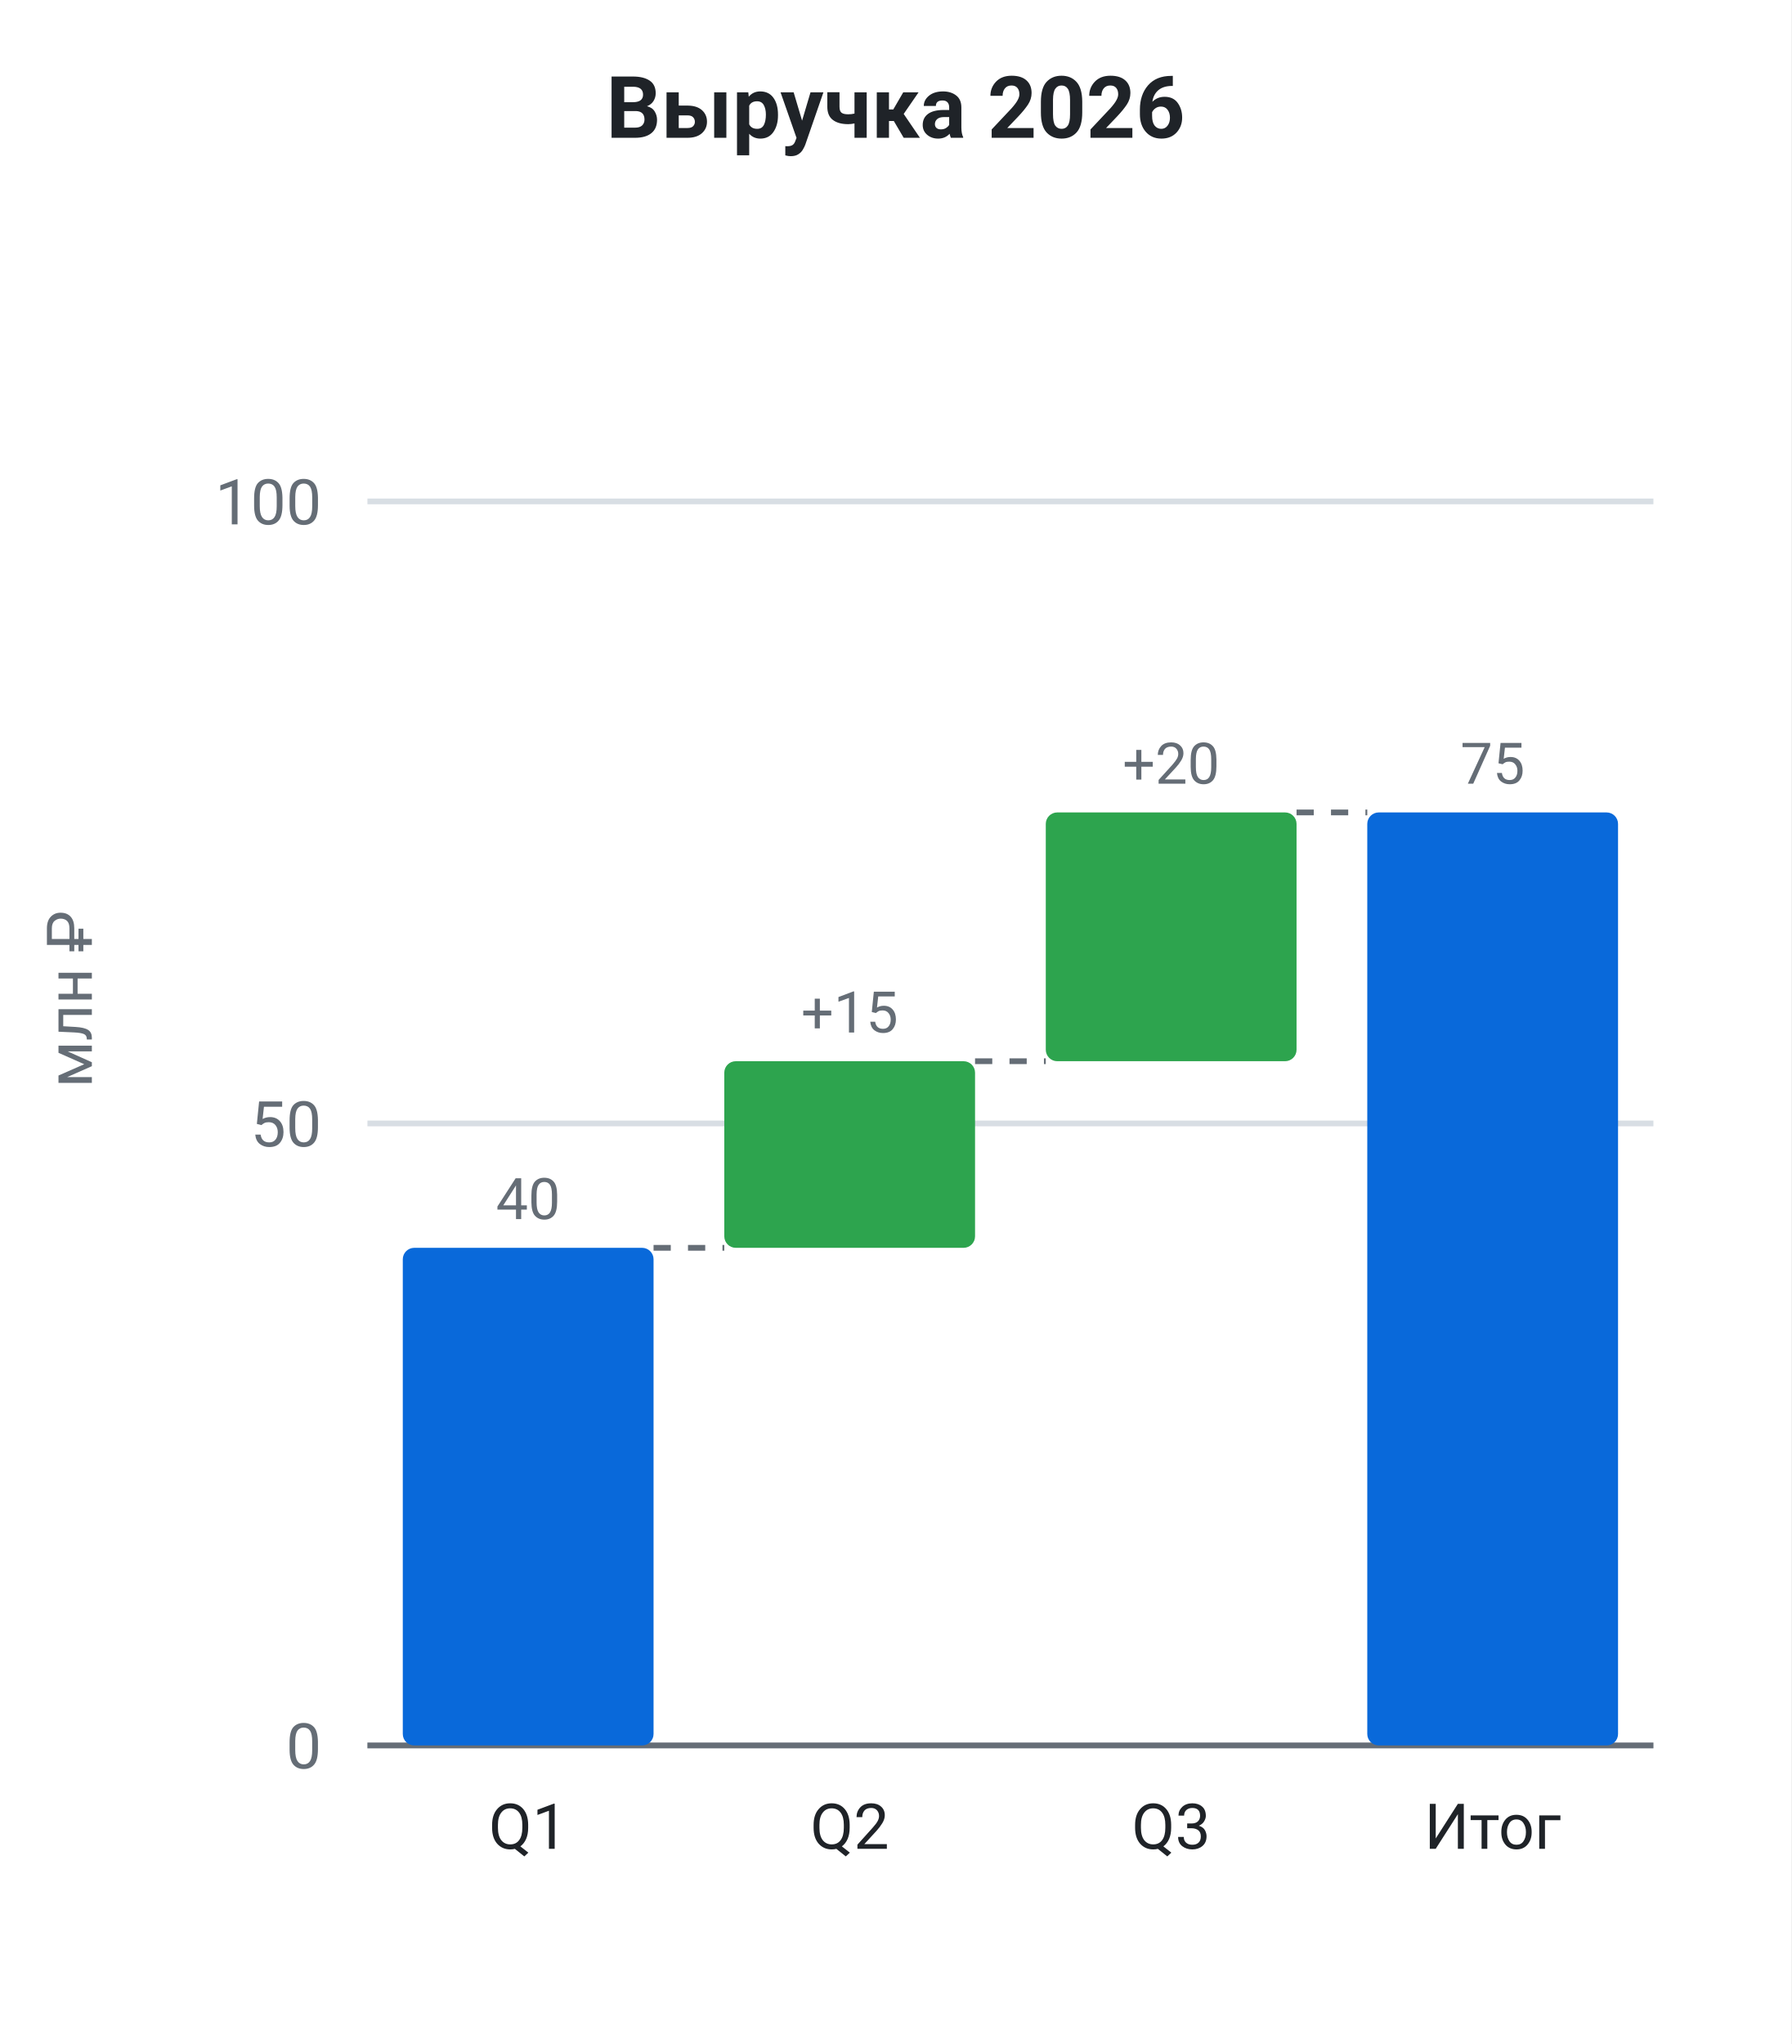
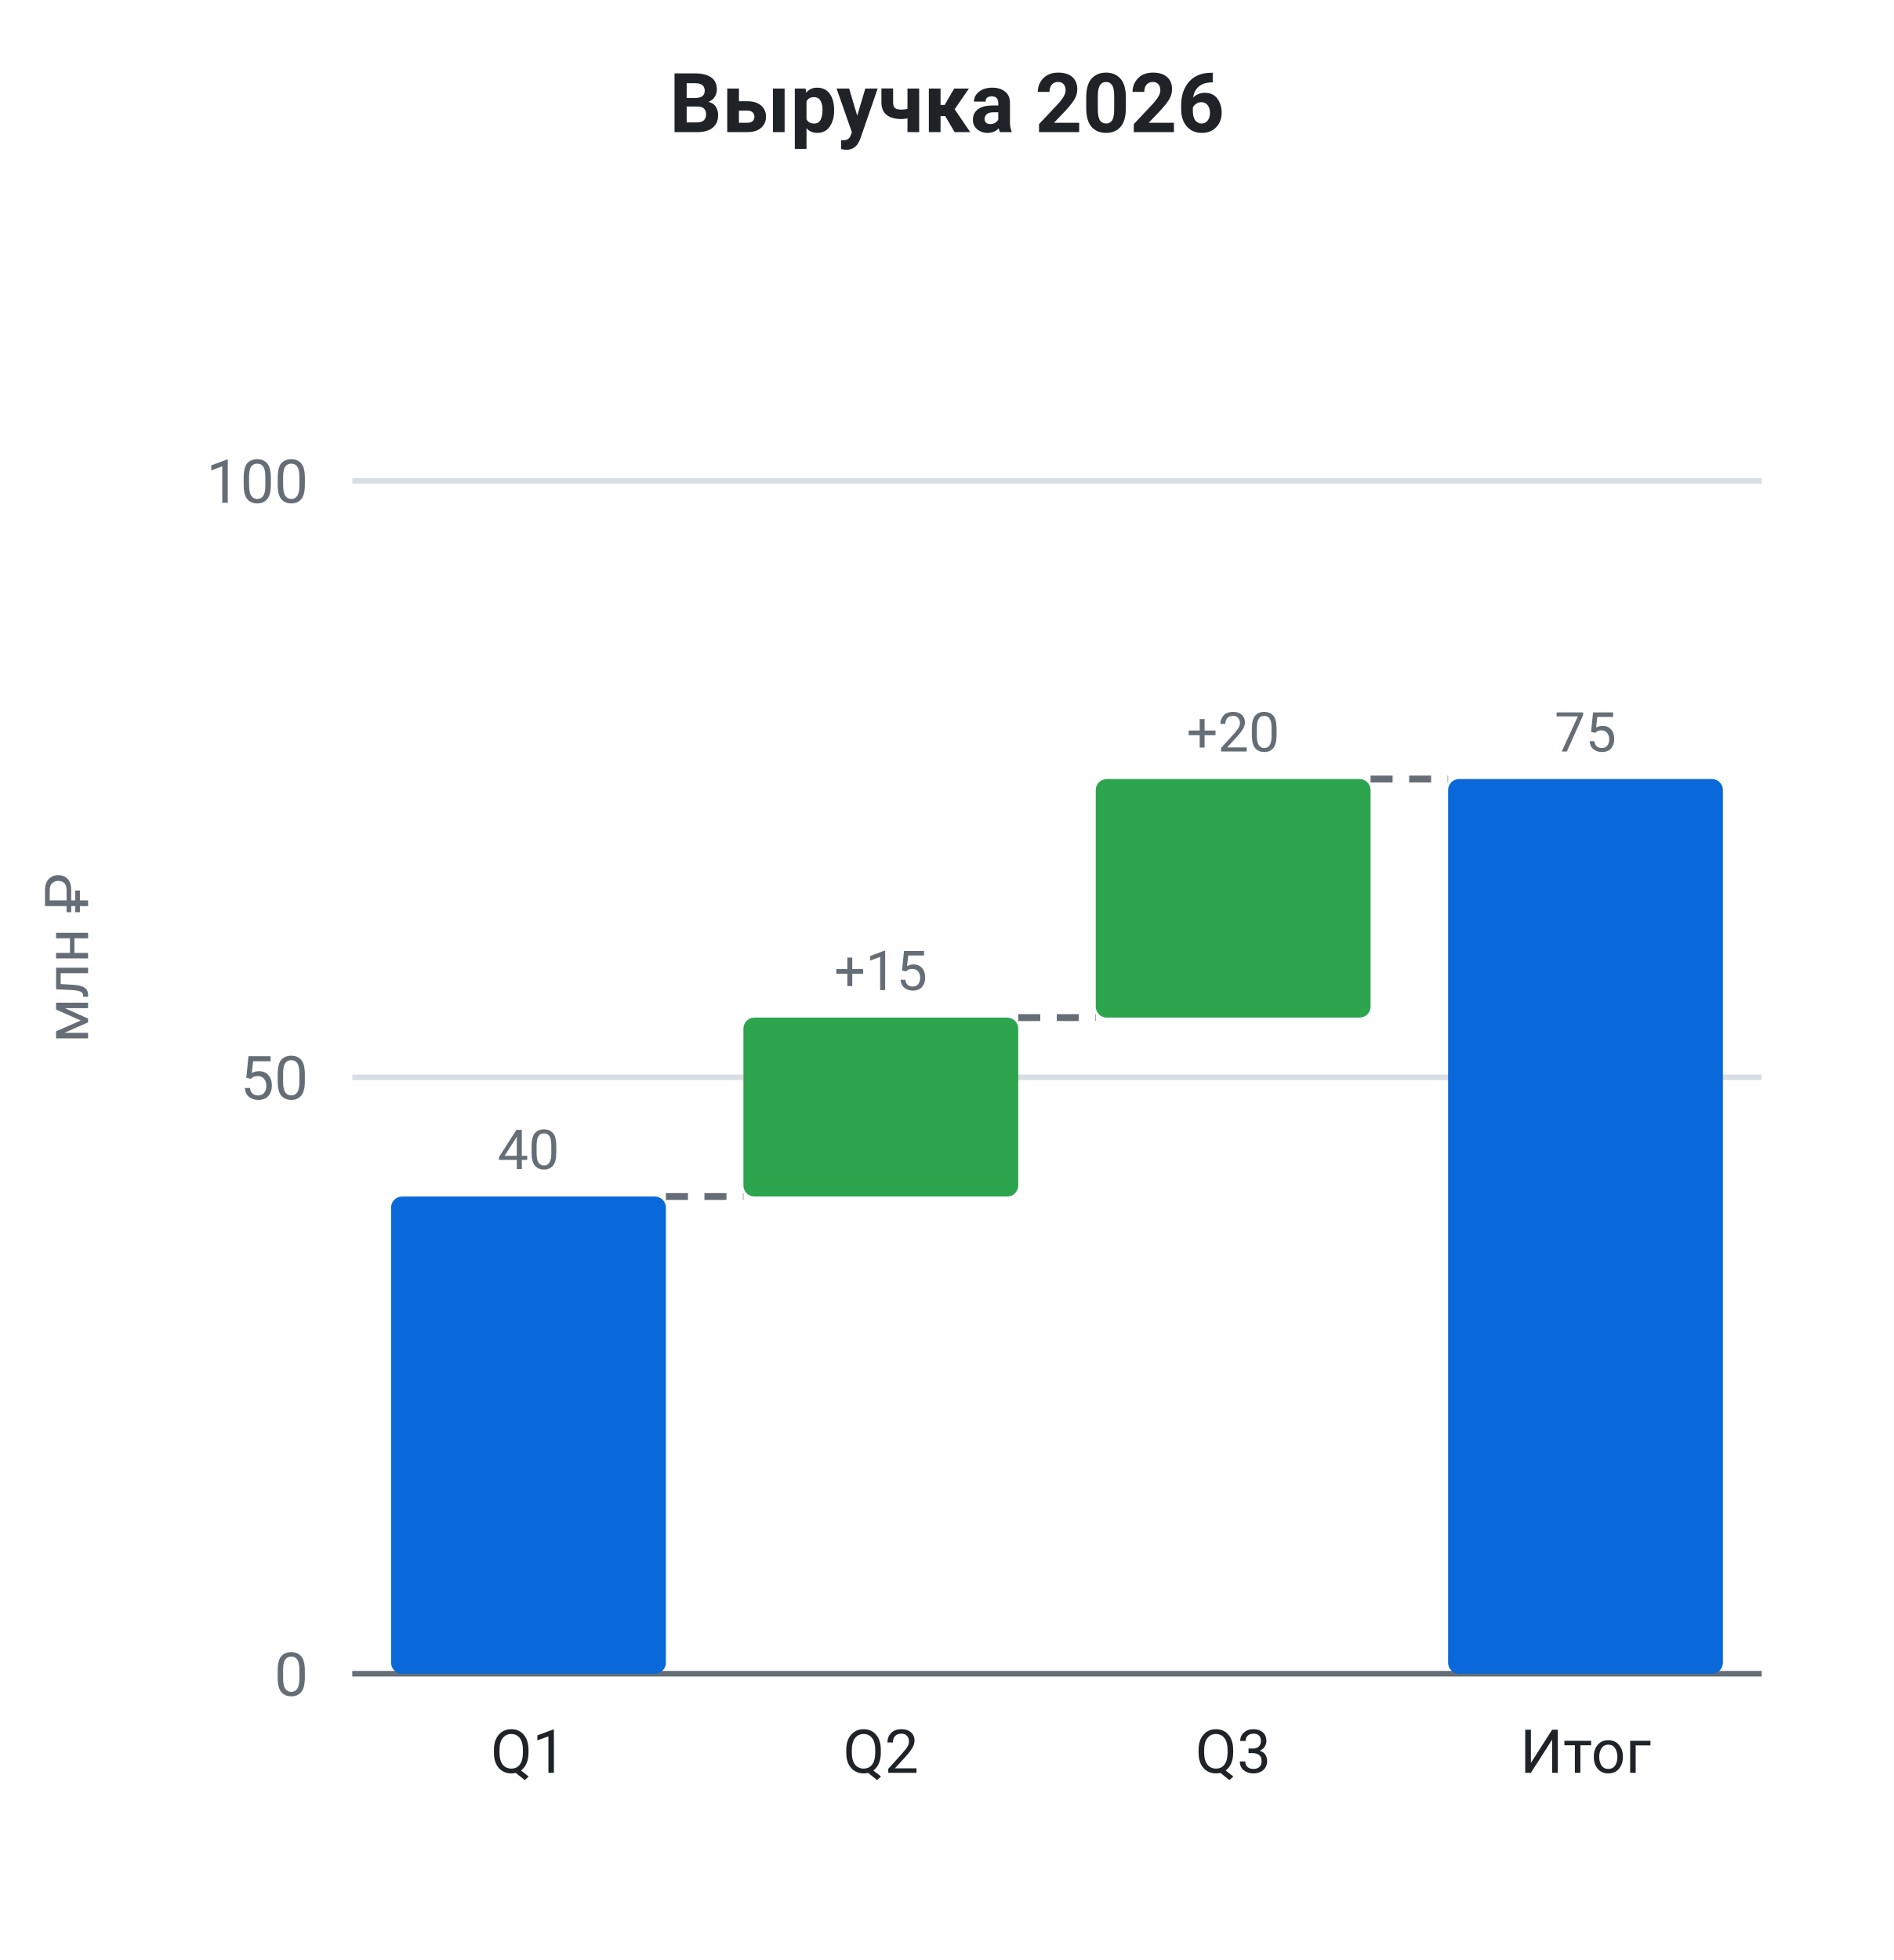
- <svg xmlns="http://www.w3.org/2000/svg" viewBox="0 0 312 356" width="312" height="356" role="img" font-family="system-ui, -apple-system, &quot;Segoe UI&quot;, Roboto, sans-serif">
-   <rect x="0" y="0" width="312" height="356" fill="#ffffff" />
-   <text x="156" y="24" fill="#1f2328" font-size="15" text-anchor="middle" font-weight="600">Выручка 2026</text>
-   <line x1="64" y1="304" x2="288" y2="304" stroke="#d8dee4" stroke-width="1" />
+ <svg xmlns="http://www.w3.org/2000/svg" viewBox="0 0 344 356" width="344" height="356" role="img" font-family="system-ui, -apple-system, &quot;Segoe UI&quot;, Roboto, sans-serif">
+   <rect x="0" y="0" width="344" height="356" fill="#ffffff" />
+   <text x="172" y="24" fill="#1f2328" font-size="15" text-anchor="middle" font-weight="600">Выручка 2026</text>
+   <line x1="64" y1="304" x2="320" y2="304" stroke="#d8dee4" stroke-width="1" />
  <text x="56" y="308" fill="#656d76" font-size="11" text-anchor="end">0</text>
-   <line x1="64" y1="195.67" x2="288" y2="195.67" stroke="#d8dee4" stroke-width="1" />
+   <line x1="64" y1="195.67" x2="320" y2="195.67" stroke="#d8dee4" stroke-width="1" />
  <text x="56" y="199.67" fill="#656d76" font-size="11" text-anchor="end">50</text>
-   <line x1="64" y1="87.33" x2="288" y2="87.33" stroke="#d8dee4" stroke-width="1" />
+   <line x1="64" y1="87.33" x2="320" y2="87.33" stroke="#d8dee4" stroke-width="1" />
  <text x="56" y="91.33" fill="#656d76" font-size="11" text-anchor="end">100</text>
  <text x="16" y="174" fill="#656d76" font-size="11" text-anchor="middle" transform="rotate(-90 16 174)">млн ₽</text>
-   <line x1="64" y1="304" x2="288" y2="304" stroke="#656d76" stroke-width="1" />
-   <line x1="113.84" y1="217.33" x2="126.16" y2="217.33" stroke="#656d76" stroke-width="1" stroke-dasharray="3 3" data-connector="1" />
-   <line x1="169.84" y1="184.83" x2="182.16" y2="184.83" stroke="#656d76" stroke-width="1" stroke-dasharray="3 3" data-connector="1" />
-   <line x1="225.84" y1="141.5" x2="238.16" y2="141.5" stroke="#656d76" stroke-width="1" stroke-dasharray="3 3" data-connector="1" />
-   <rect x="70.16" y="217.33" width="43.68" height="86.67" fill="#0969da" rx="2" data-bar="0-0" />
-   <text x="92" y="212.33" fill="#656d76" font-size="10" text-anchor="middle">40</text>
-   <text x="92" y="322" fill="#1f2328" font-size="11" text-anchor="middle">Q1</text>
-   <rect x="126.16" y="184.83" width="43.68" height="32.5" fill="#2da44e" rx="2" data-bar="0-1" />
-   <text x="148" y="179.83" fill="#656d76" font-size="10" text-anchor="middle">+15</text>
-   <text x="148" y="322" fill="#1f2328" font-size="11" text-anchor="middle">Q2</text>
-   <rect x="182.16" y="141.5" width="43.68" height="43.33" fill="#2da44e" rx="2" data-bar="0-2" />
-   <text x="204" y="136.5" fill="#656d76" font-size="10" text-anchor="middle">+20</text>
-   <text x="204" y="322" fill="#1f2328" font-size="11" text-anchor="middle">Q3</text>
-   <rect x="238.16" y="141.5" width="43.68" height="162.5" fill="#0969da" rx="2" data-bar="0-3" />
-   <text x="260" y="136.5" fill="#656d76" font-size="10" text-anchor="middle">75</text>
-   <text x="260" y="322" fill="#1f2328" font-size="11" text-anchor="middle">Итог</text>
+   <line x1="64" y1="304" x2="320" y2="304" stroke="#656d76" stroke-width="1" />
+   <line x1="120.96" y1="217.33" x2="135.04" y2="217.33" stroke="#656d76" stroke-width="1.25" stroke-dasharray="4 3" data-connector="1" />
+   <line x1="184.96" y1="184.83" x2="199.04" y2="184.83" stroke="#656d76" stroke-width="1.25" stroke-dasharray="4 3" data-connector="1" />
+   <line x1="248.96" y1="141.5" x2="263.04" y2="141.5" stroke="#656d76" stroke-width="1.25" stroke-dasharray="4 3" data-connector="1" />
+   <rect x="71.04" y="217.33" width="49.92" height="86.67" fill="#0969da" rx="2" data-bar="0-0" />
+   <text x="96" y="212.33" fill="#656d76" font-size="10" text-anchor="middle">40</text>
+   <text x="96" y="322" fill="#1f2328" font-size="11" text-anchor="middle">Q1</text>
+   <rect x="135.04" y="184.83" width="49.92" height="32.5" fill="#2da44e" rx="2" data-bar="0-1" />
+   <text x="160" y="179.83" fill="#656d76" font-size="10" text-anchor="middle">+15</text>
+   <text x="160" y="322" fill="#1f2328" font-size="11" text-anchor="middle">Q2</text>
+   <rect x="199.04" y="141.5" width="49.92" height="43.33" fill="#2da44e" rx="2" data-bar="0-2" />
+   <text x="224" y="136.5" fill="#656d76" font-size="10" text-anchor="middle">+20</text>
+   <text x="224" y="322" fill="#1f2328" font-size="11" text-anchor="middle">Q3</text>
+   <rect x="263.04" y="141.5" width="49.92" height="162.5" fill="#0969da" rx="2" data-bar="0-3" />
+   <text x="288" y="136.5" fill="#656d76" font-size="10" text-anchor="middle">75</text>
+   <text x="288" y="322" fill="#1f2328" font-size="11" text-anchor="middle">Итог</text>
</svg>
